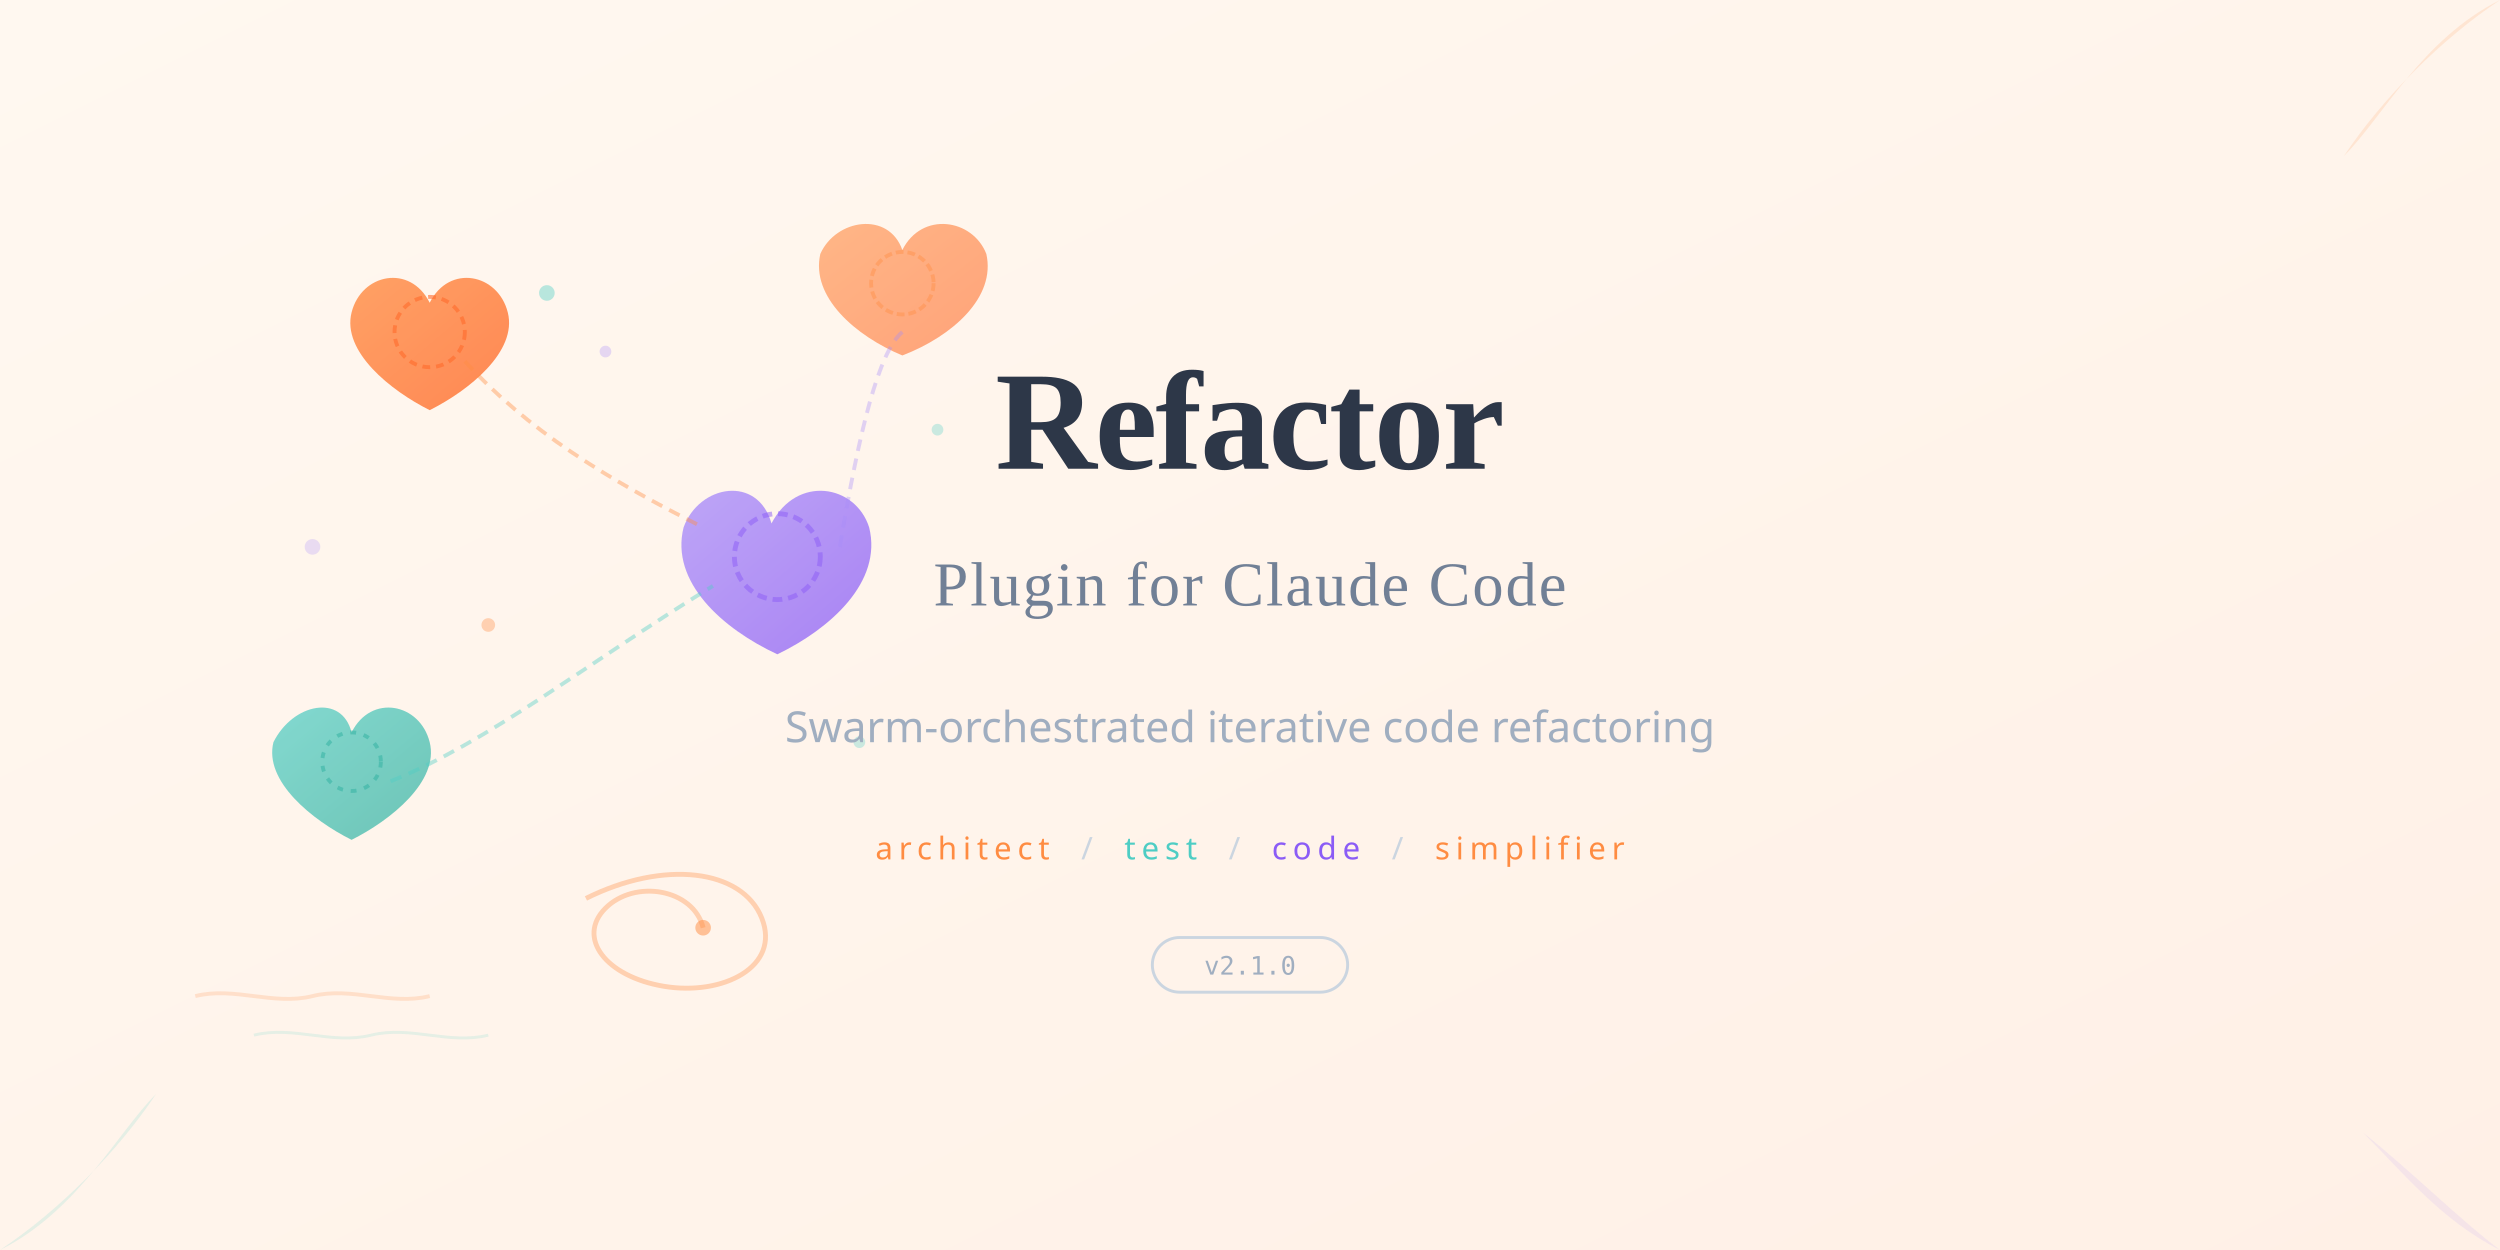
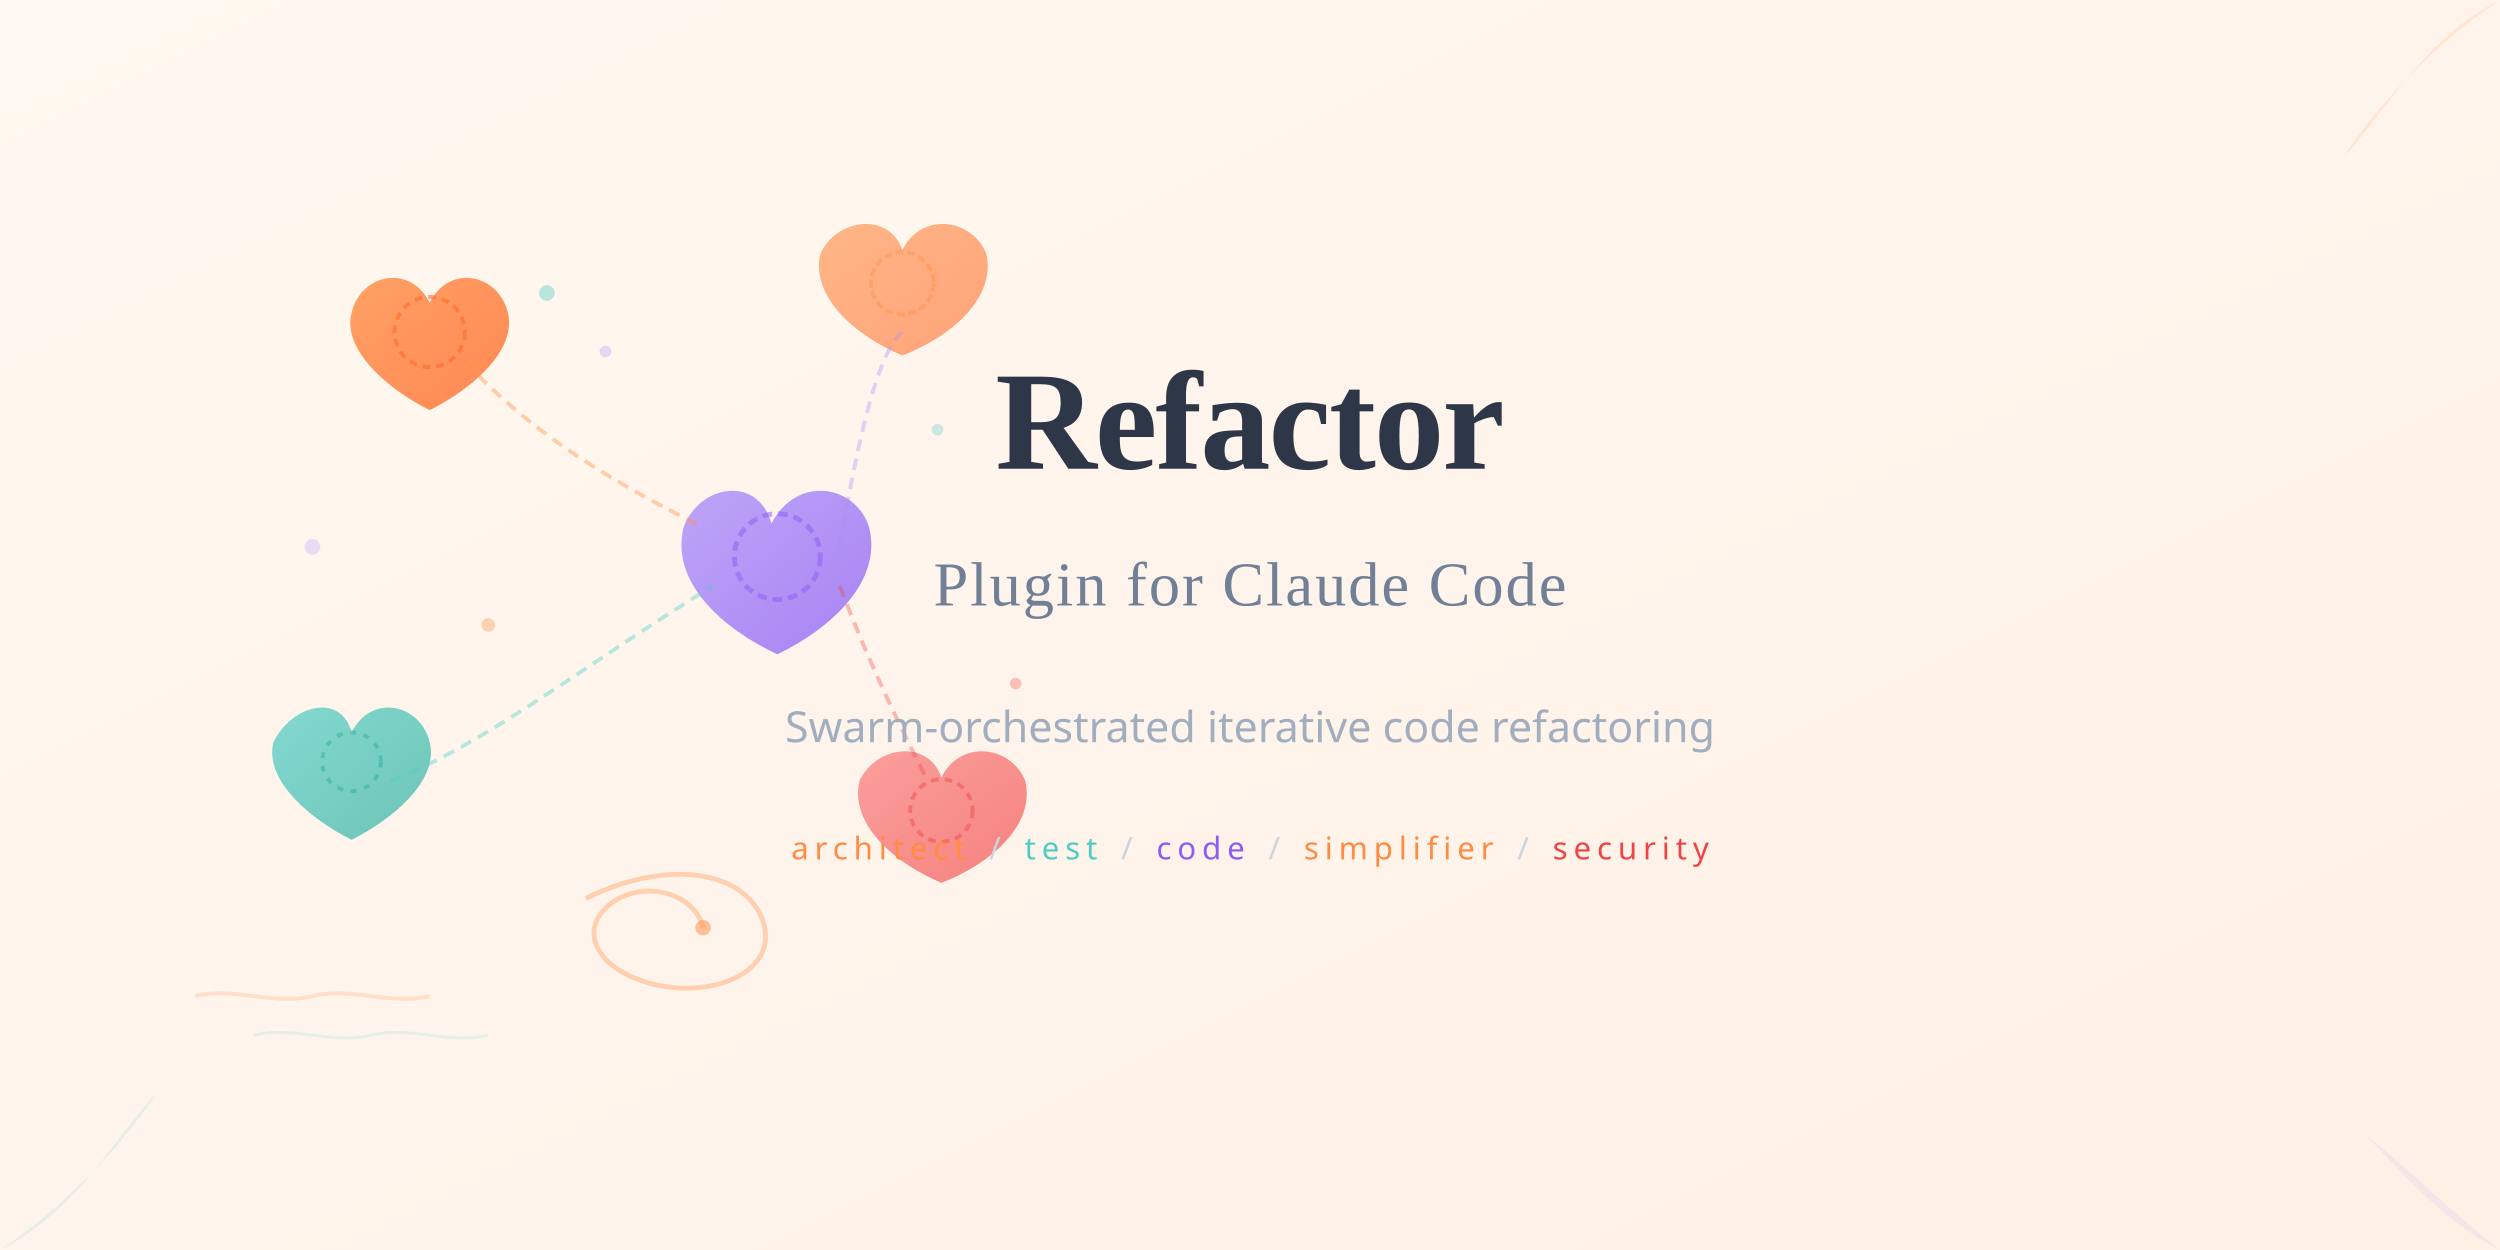
<svg xmlns="http://www.w3.org/2000/svg" viewBox="0 0 1280 640" width="1280" height="640">
  <defs>
    <linearGradient id="bg" x1="0%" y1="0%" x2="100%" y2="100%">
      <stop offset="0%" style="stop-color:#FFF8F0" />
      <stop offset="100%" style="stop-color:#FFF0E6" />
    </linearGradient>
    <linearGradient id="accent1" x1="0%" y1="0%" x2="100%" y2="100%">
      <stop offset="0%" style="stop-color:#FF8C42" />
      <stop offset="100%" style="stop-color:#FF6B2B" />
    </linearGradient>
    <linearGradient id="accent2" x1="0%" y1="0%" x2="100%" y2="100%">
      <stop offset="0%" style="stop-color:#4ECDC4" />
      <stop offset="100%" style="stop-color:#2EAF9F" />
    </linearGradient>
    <linearGradient id="accent3" x1="0%" y1="0%" x2="100%" y2="100%">
      <stop offset="0%" style="stop-color:#A78BFA" />
      <stop offset="100%" style="stop-color:#8B5CF6" />
    </linearGradient>
+     <linearGradient id="accent4" x1="0%" y1="0%" x2="100%" y2="100%">
+       <stop offset="0%" style="stop-color:#F87171" />
+       <stop offset="100%" style="stop-color:#EF4444" />
+     </linearGradient>
  </defs>
  <rect width="1280" height="640" fill="url(#bg)" />
  <path d="M180,160 C185,140 210,135 220,155 C230,135 255,140 260,160 C265,180 240,200 220,210 C200,200 175,180 180,160Z" fill="url(#accent1)" opacity="0.8" />
  <circle cx="220" cy="170" r="18" fill="none" stroke="#FF6B2B" stroke-width="2" stroke-dasharray="4,3" opacity="0.6" />
  <path d="M140,380 C150,360 175,355 180,375 C190,355 215,360 220,380 C225,400 200,420 180,430 C160,420 135,400 140,380Z" fill="url(#accent2)" opacity="0.7" />
  <circle cx="180" cy="390" r="15" fill="none" stroke="#2EAF9F" stroke-width="2" stroke-dasharray="3,4" opacity="0.5" />
  <path d="M350,270 C358,248 388,243 395,268 C408,243 438,248 445,270 C452,298 425,322 398,335 C370,322 343,298 350,270Z" fill="url(#accent3)" opacity="0.75" />
  <circle cx="398" cy="285" r="22" fill="none" stroke="#8B5CF6" stroke-width="2.5" stroke-dasharray="5,3" opacity="0.5" />
  <path d="M420,130 C428,112 455,108 462,128 C472,108 498,112 505,130 C510,152 488,172 462,182 C438,172 415,152 420,130Z" fill="url(#accent1)" opacity="0.6" />
  <circle cx="462" cy="145" r="16" fill="none" stroke="#FF8C42" stroke-width="2" stroke-dasharray="4,2" opacity="0.4" />
+   <path d="M440,400 C448,382 475,378 482,398 C492,378 518,382 525,400 C530,422 508,442 482,452 C458,442 435,422 440,400Z" fill="url(#accent4)" opacity="0.65" />
+   <circle cx="482" cy="415" r="16" fill="none" stroke="#EF4444" stroke-width="2" stroke-dasharray="4,3" opacity="0.45" />
  <path d="M238,185 C270,220 310,245 360,270" fill="none" stroke="#FF8C42" stroke-width="2" stroke-dasharray="6,4" opacity="0.4" />
  <path d="M200,400 C250,380 300,340 365,300" fill="none" stroke="#4ECDC4" stroke-width="2" stroke-dasharray="6,4" opacity="0.4" />
  <path d="M430,280 C440,220 450,180 462,170" fill="none" stroke="#A78BFA" stroke-width="2" stroke-dasharray="6,4" opacity="0.35" />
+   <path d="M430,300 C445,340 460,370 475,400" fill="none" stroke="#EF4444" stroke-width="2" stroke-dasharray="6,4" opacity="0.35" />
  <path d="M300,460 C340,440 380,445 390,470 C400,495 370,510 340,505 C310,500 295,480 310,465 C325,450 355,455 360,475" fill="none" stroke="#FF8C42" stroke-width="2.5" opacity="0.35" />
  <circle cx="360" cy="475" r="4" fill="#FF8C42" opacity="0.5" />
  <circle cx="280" cy="150" r="4" fill="#4ECDC4" opacity="0.4" />
  <circle cx="310" cy="180" r="3" fill="#A78BFA" opacity="0.3" />
  <circle cx="250" cy="320" r="3.5" fill="#FF8C42" opacity="0.35" />
  <circle cx="480" cy="220" r="3" fill="#4ECDC4" opacity="0.3" />
  <circle cx="160" cy="280" r="4" fill="#A78BFA" opacity="0.25" />
-   <circle cx="440" cy="380" r="3" fill="#4ECDC4" opacity="0.3" />
+   <circle cx="520" cy="350" r="3" fill="#EF4444" opacity="0.3" />
  <path d="M100,510 C120,505 140,515 160,510 C180,505 200,515 220,510" fill="none" stroke="#FF8C42" stroke-width="2" opacity="0.2" />
  <path d="M130,530 C150,525 170,535 190,530 C210,525 230,535 250,530" fill="none" stroke="#4ECDC4" stroke-width="1.5" opacity="0.15" />
  <text x="640" y="240" font-family="Georgia, 'Times New Roman', serif" font-size="72" font-weight="bold" fill="#2D3748" text-anchor="middle" letter-spacing="-1">Refactor</text>
  <text x="640" y="310" font-family="Georgia, 'Times New Roman', serif" font-size="32" fill="#718096" text-anchor="middle" letter-spacing="1">Plugin for Claude Code</text>
  <text x="640" y="380" font-family="'Segoe UI', system-ui, sans-serif" font-size="22" fill="#A0AEC0" text-anchor="middle">Swarm-orchestrated iterative code refactoring</text>
  <text x="640" y="440" font-family="'Segoe UI', system-ui, sans-serif" font-size="16" fill="#CBD5E0" text-anchor="middle" letter-spacing="3">
    <tspan fill="#FF8C42">architect</tspan>
-     <tspan fill="#CBD5E0" dx="12">/</tspan>
-     <tspan fill="#4ECDC4" dx="12">test</tspan>
-     <tspan fill="#CBD5E0" dx="12">/</tspan>
-     <tspan fill="#8B5CF6" dx="12">code</tspan>
-     <tspan fill="#CBD5E0" dx="12">/</tspan>
-     <tspan fill="#FF8C42" dx="12">simplifier</tspan>
+     <tspan fill="#CBD5E0" dx="8">/</tspan>
+     <tspan fill="#4ECDC4" dx="8">test</tspan>
+     <tspan fill="#CBD5E0" dx="8">/</tspan>
+     <tspan fill="#8B5CF6" dx="8">code</tspan>
+     <tspan fill="#CBD5E0" dx="8">/</tspan>
+     <tspan fill="#FF8C42" dx="8">simplifier</tspan>
+     <tspan fill="#CBD5E0" dx="8">/</tspan>
+     <tspan fill="#EF4444" dx="8">security</tspan>
  </text>
-   <rect x="590" y="480" width="100" height="28" rx="14" fill="none" stroke="#CBD5E0" stroke-width="1.5" />
-   <text x="640" y="499" font-family="'SF Mono', 'Fira Code', monospace" font-size="13" fill="#A0AEC0" text-anchor="middle">v2.1.0</text>
  <path d="M0,640 C40,620 60,580 80,560 C60,590 30,620 0,640Z" fill="#4ECDC4" opacity="0.15" />
  <path d="M1280,0 C1240,20 1220,60 1200,80 C1220,50 1250,20 1280,0Z" fill="#FF8C42" opacity="0.15" />
  <path d="M1280,640 C1250,625 1230,600 1210,580 C1235,600 1260,625 1280,640Z" fill="#A78BFA" opacity="0.12" />
</svg>
